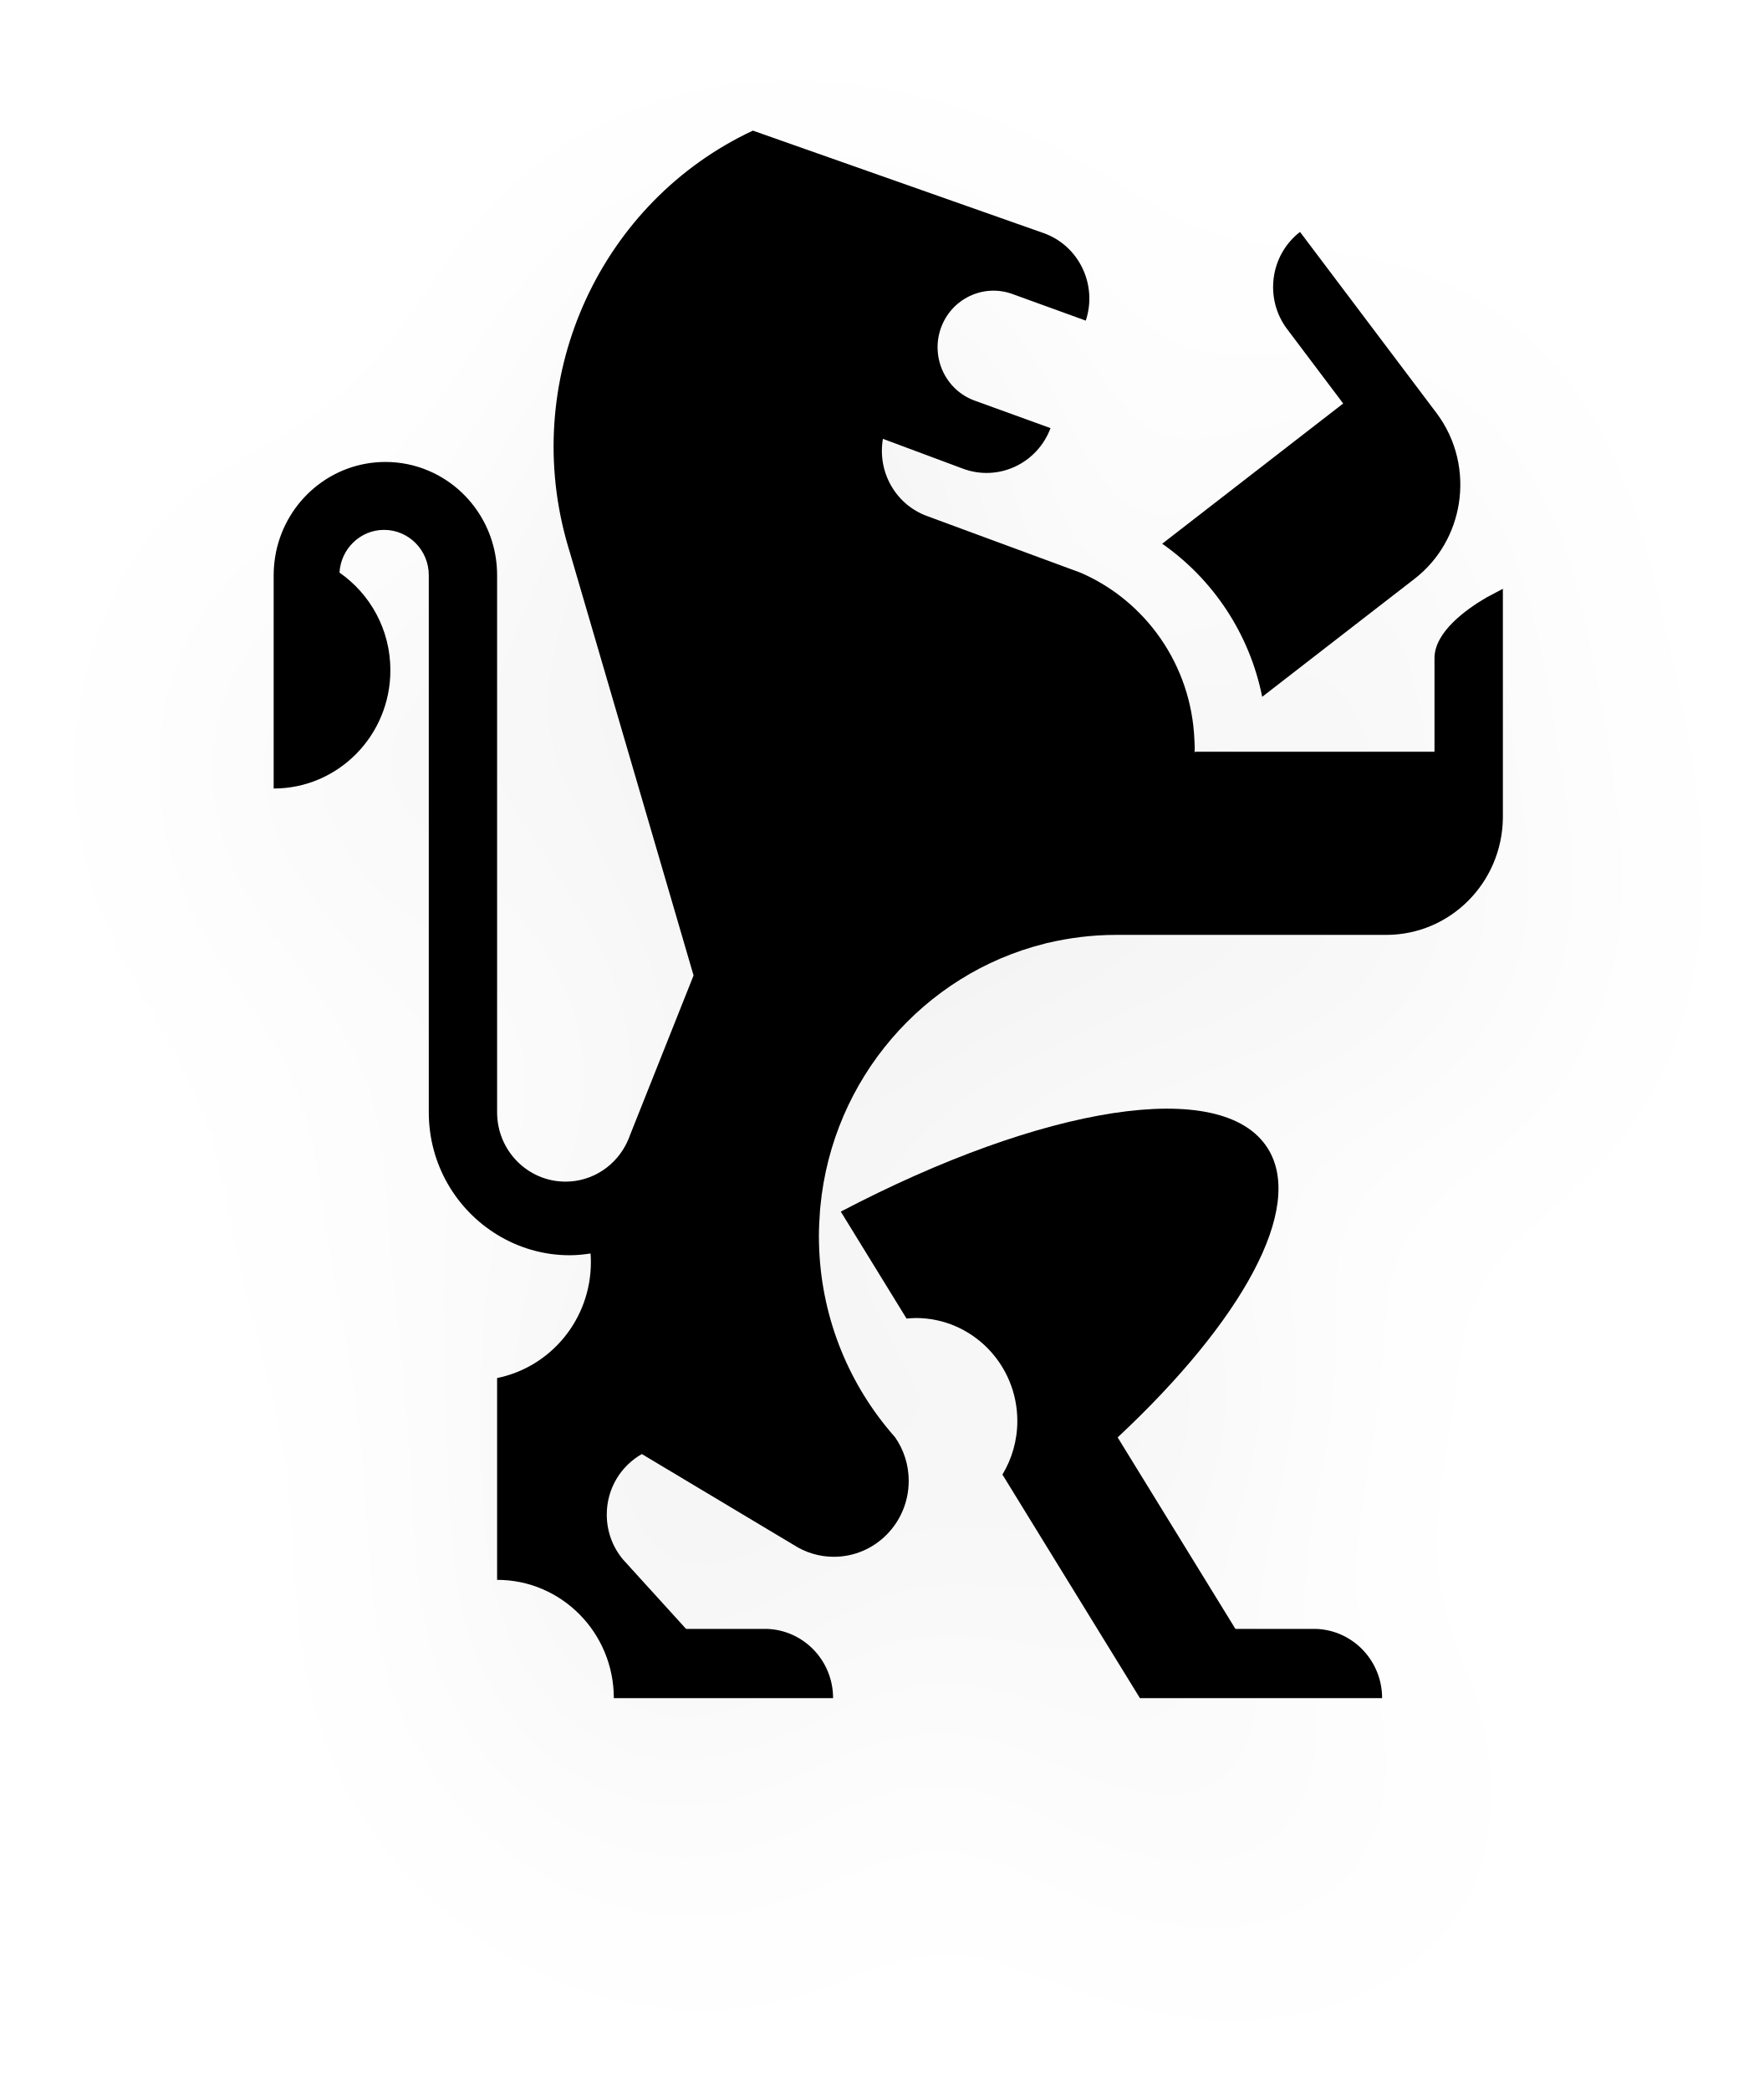
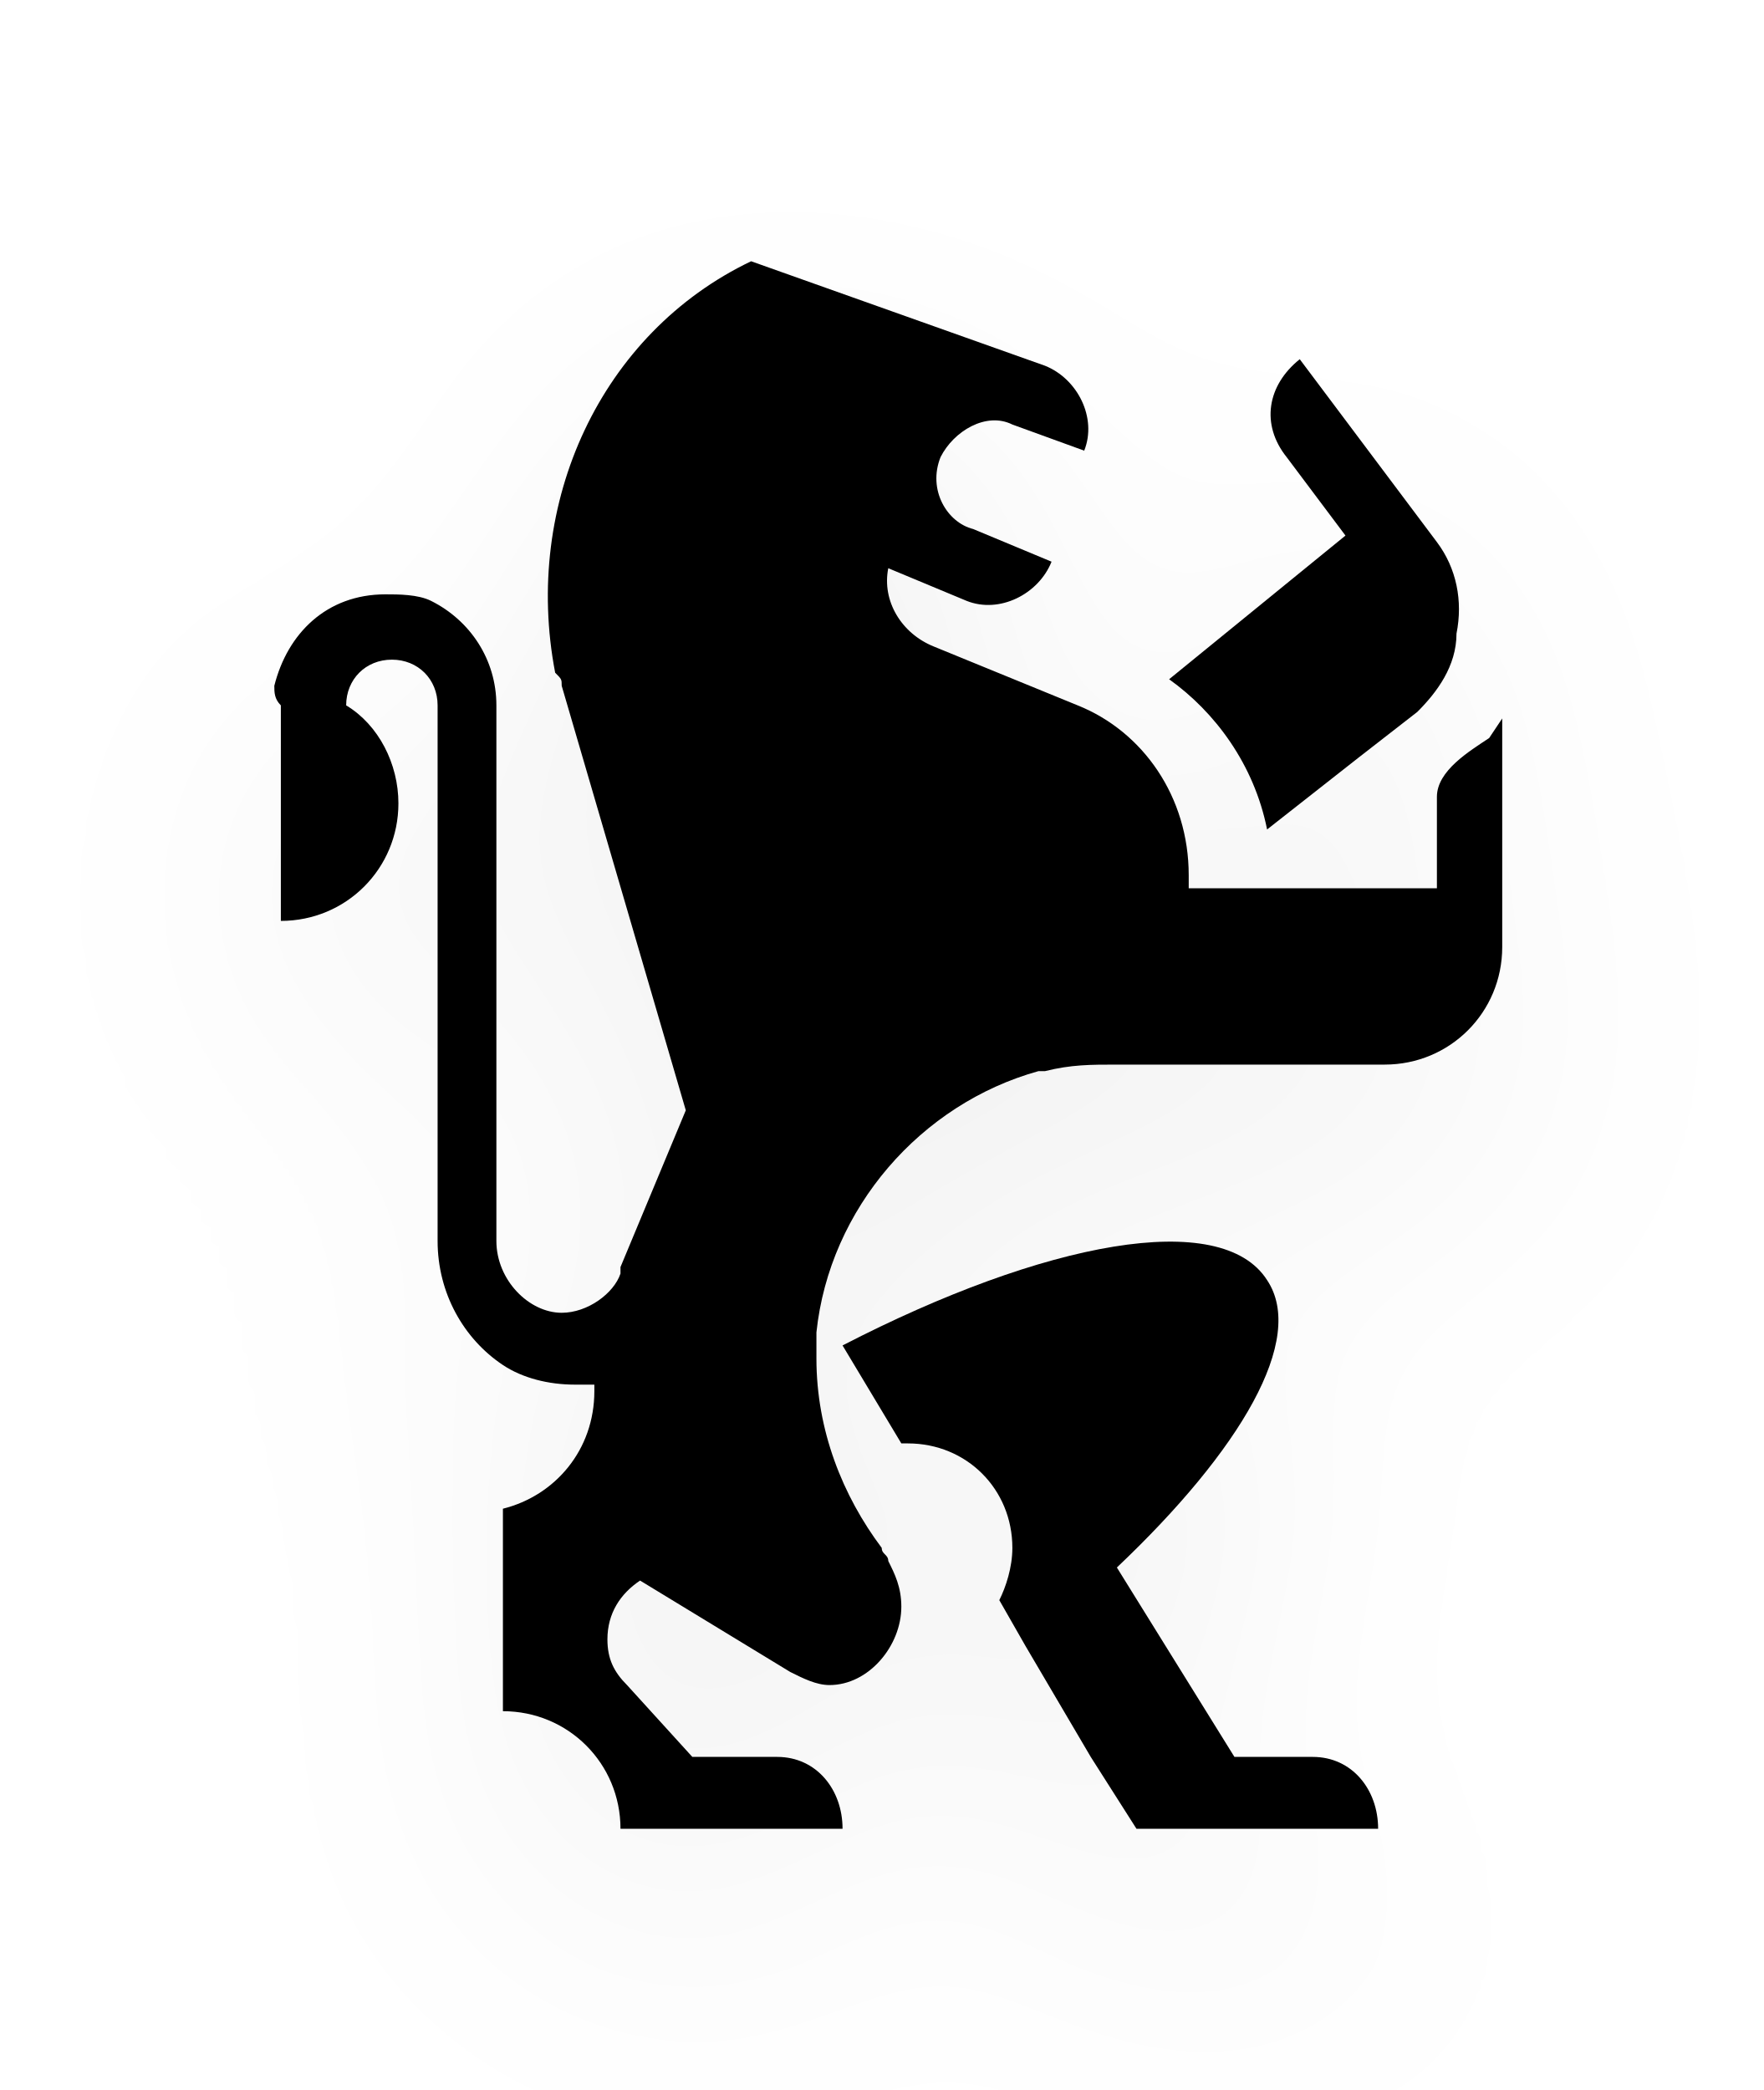
- <svg xmlns="http://www.w3.org/2000/svg" width="27px" height="32px" viewBox="0 0 27 32" version="1.1">
-   <defs>
-     <filter x="-50%" y="-50%" width="200%" height="200%" filterUnits="objectBoundingBox" id="filter-1">
-       <feOffset dx="0" dy="2" in="SourceAlpha" result="shadowOffsetOuter1" />
-       <feGaussianBlur stdDeviation="2" in="shadowOffsetOuter1" result="shadowBlurOuter1" />
-       <feColorMatrix values="0 0 0 0 0   0 0 0 0 0   0 0 0 0 0  0 0 0 0.05 0" type="matrix" in="shadowBlurOuter1" result="shadowMatrixOuter1" />
-       <feMerge>
-         <feMergeNode in="shadowMatrixOuter1" />
-         <feMergeNode in="SourceGraphic" />
-       </feMerge>
-     </filter>
-   </defs>
-   <g id="OPt-2" stroke="none" stroke-width="1" fill="none" fill-rule="evenodd">
-     <g id="prog2_pro3_Mobile-Portrait_opt2-Copy-2" transform="translate(-10, -15)" fill="#000000">
+ <svg xmlns="http://www.w3.org/2000/svg" version="1.1" id="Layer_1" x="0px" y="0px" viewBox="0 0 27 32" style="enable-background:new 0 0 27 32;" xml:space="preserve">
+   <style type="text/css">
+ 	.st0{filter:url(#filter-1);}
+ </style>
+   <filter filterUnits="objectBoundingBox" height="200%" id="filter-1" width="200%" x="-50%" y="-50%">
+     <feOffset dx="0" dy="2" in="SourceAlpha" result="shadowOffsetOuter1" />
+     <feGaussianBlur in="shadowOffsetOuter1" result="shadowBlurOuter1" stdDeviation="2" />
+     <feColorMatrix in="shadowBlurOuter1" result="shadowMatrixOuter1" type="matrix" values="0 0 0 0 0   0 0 0 0 0   0 0 0 0 0  0 0 0 0.05 0">
+ 		</feColorMatrix>
+     <feMerge>
+       <feMergeNode in="shadowMatrixOuter1" />
+       <feMergeNode in="SourceGraphic" />
+     </feMerge>
+   </filter>
+   <g id="OPt-2">
+     <g id="prog2_pro3_Mobile-Portrait_opt2-Copy-2" transform="translate(-10, -15)">
      <g id="nav">
-         <g id="Group-6" filter="url(#filter-1)">
-           <g id="ic_home" transform="translate(14, 17)">
-             <g id="Group" transform="translate(9.6, 12) scale(-1, 1) translate(-9.6, -12) ">
-               <path d="M1.542,6.862 L2.436,7.554 L3.875,8.669 C4.069,7.7 4.63,6.867 5.406,6.325 L2.635,4.178 L3.493,3.039 C3.844,2.573 3.756,1.907 3.296,1.551 L1.207,4.323 C0.898,4.733 0.79,5.235 0.864,5.708 C0.934,6.15 1.163,6.568 1.542,6.862 L1.542,6.862 Z" id="Shape" />
-               <path d="M10.327,16.551 C7.236,14.931 4.483,14.473 3.788,15.585 C3.218,16.499 4.188,18.233 6.088,20.008 L4.285,22.94 L3.057,22.94 C2.492,22.956 2.039,23.424 2.039,24 L3.633,24 L5.747,24 L6.399,22.94 L7.444,21.241 L7.852,20.577 C7.708,20.338 7.624,20.057 7.624,19.757 C7.624,18.886 8.321,18.18 9.18,18.18 C9.227,18.18 9.274,18.185 9.32,18.189 L10.327,16.551 L10.327,16.551 Z" id="Shape" />
-               <path d="M18.974,6.453 C18.812,5.665 18.124,5.073 17.299,5.073 C17.064,5.073 16.839,5.121 16.635,5.209 C16.021,5.471 15.589,6.088 15.589,6.807 L15.589,15.031 C15.589,15.617 15.12,16.092 14.542,16.092 C14.121,16.092 13.759,15.84 13.593,15.476 C13.578,15.444 13.565,15.411 13.553,15.377 L12.581,12.935 L14.468,6.481 C14.469,6.477 14.471,6.472 14.472,6.468 C14.495,6.396 14.515,6.323 14.535,6.251 C15.222,3.722 13.986,1.082 11.673,0 L7.23,1.566 C6.684,1.755 6.393,2.356 6.576,2.909 L7.701,2.501 C8.146,2.34 8.636,2.575 8.795,3.025 C8.954,3.476 8.722,3.973 8.277,4.134 L7.116,4.555 C7.319,5.099 7.916,5.377 8.456,5.176 L9.682,4.719 C9.769,5.22 9.492,5.725 9.004,5.902 L6.655,6.769 C5.664,7.198 4.961,8.176 4.913,9.325 C4.911,9.367 4.908,9.409 4.908,9.452 C4.908,9.478 4.911,9.504 4.911,9.53 C4.907,9.518 4.904,9.51 4.904,9.51 L1.237,9.51 L1.237,8.076 C1.237,7.676 0.749,7.327 0.439,7.147 L0.19,7.015 L0.19,10.528 C0.204,11.517 0.997,12.314 1.976,12.314 L6.111,12.314 C6.478,12.314 6.834,12.359 7.175,12.441 C7.158,12.437 7.142,12.431 7.125,12.426 C7.143,12.432 7.161,12.437 7.179,12.441 C7.19,12.444 7.2,12.447 7.211,12.45 C9.054,12.912 10.454,14.514 10.64,16.477 C10.644,16.511 10.646,16.545 10.648,16.58 C10.656,16.694 10.662,16.808 10.662,16.924 C10.662,18.028 10.278,19.042 9.639,19.836 C9.593,19.894 9.544,19.951 9.495,20.007 C9.364,20.196 9.287,20.425 9.287,20.673 C9.287,21.315 9.8,21.836 10.434,21.836 C10.661,21.836 10.873,21.768 11.052,21.652 L13.373,20.263 C13.694,20.445 13.91,20.791 13.91,21.19 C13.91,21.453 13.816,21.694 13.659,21.88 L12.696,22.94 L11.52,22.94 L11.52,22.94 L11.463,22.94 C10.898,22.956 10.445,23.424 10.445,24 L12.538,24 L12.538,24 L13.802,24 C13.802,23 14.602,22.189 15.589,22.189 L15.589,19.099 C14.77,18.934 14.153,18.202 14.153,17.323 C14.153,17.279 14.155,17.236 14.158,17.192 C14.263,17.208 14.369,17.219 14.478,17.219 C14.885,17.219 15.264,17.103 15.589,16.904 C16.215,16.521 16.635,15.827 16.635,15.031 L16.635,6.807 C16.635,6.424 16.942,6.113 17.32,6.113 C17.684,6.113 17.981,6.403 18.002,6.767 C17.532,7.094 17.223,7.641 17.223,8.262 C17.223,9.263 18.023,10.073 19.01,10.073 L19.01,6.807 C19.01,6.686 18.997,6.567 18.974,6.453 L18.974,6.453 Z" id="Shape" />
+         <g id="Group-6" class="st0">
+           <g id="ic_home_1_" transform="translate(14, 17)">
+             <g id="Group_1_" transform="translate(9.6, 12) scale(-1, 1) translate(-9.6, -12) ">
+               <path id="Shape_5_" d="M1.5,8.9l0.9,0.7l1.4,1.1c0.2-1,0.8-1.8,1.5-2.3L2.6,6.2L3.5,5c0.4-0.5,0.3-1.1-0.2-1.5L1.2,6.3        C0.9,6.7,0.8,7.2,0.9,7.7C0.9,8.2,1.2,8.6,1.5,8.9L1.5,8.9z" />
+               <path id="Shape_4_" d="M10.3,18.6c-3.1-1.6-5.8-2.1-6.5-1c-0.6,0.9,0.4,2.6,2.3,4.4l-1.8,2.9H3.1c-0.6,0-1,0.5-1,1.1h1.6h2.1        l0.7-1.1l1-1.7l0.4-0.7c-0.1-0.2-0.2-0.5-0.2-0.8c0-0.9,0.7-1.6,1.6-1.6c0,0,0.1,0,0.1,0L10.3,18.6L10.3,18.6z" />
+               <path id="Shape_3_" d="M19,8.5c-0.2-0.8-0.8-1.4-1.7-1.4c-0.2,0-0.5,0-0.7,0.1c-0.6,0.3-1,0.9-1,1.6V17c0,0.6-0.5,1.1-1,1.1        c-0.4,0-0.8-0.3-0.9-0.6c0,0,0-0.1,0-0.1l-1-2.4l1.9-6.5c0,0,0,0,0,0c0-0.1,0-0.1,0.1-0.2C15.2,5.7,14,3.1,11.7,2L7.2,3.6        C6.7,3.8,6.4,4.4,6.6,4.9l1.1-0.4C8.1,4.3,8.6,4.6,8.8,5C9,5.5,8.7,6,8.3,6.1L7.1,6.6c0.2,0.5,0.8,0.8,1.3,0.6l1.2-0.5        c0.1,0.5-0.2,1-0.7,1.2L6.7,8.8c-1,0.4-1.7,1.4-1.7,2.6c0,0,0,0.1,0,0.1c0,0,0,0.1,0,0.1c0,0,0,0,0,0H1.2v-1.4        c0-0.4-0.5-0.7-0.8-0.9L0.2,9v3.5c0,1,0.8,1.8,1.8,1.8h4.1c0.4,0,0.7,0,1.1,0.1c0,0,0,0,0,0c0,0,0,0,0.1,0c0,0,0,0,0,0        c1.8,0.5,3.2,2.1,3.4,4c0,0,0,0.1,0,0.1c0,0.1,0,0.2,0,0.3c0,1.1-0.4,2.1-1,2.9c0,0.1-0.1,0.1-0.1,0.2        c-0.1,0.2-0.2,0.4-0.2,0.7c0,0.6,0.5,1.2,1.1,1.2c0.2,0,0.4-0.1,0.6-0.2l2.3-1.4c0.3,0.2,0.5,0.5,0.5,0.9        c0,0.3-0.1,0.5-0.3,0.7l-1,1.1h-1.2h0h-0.1c-0.6,0-1,0.5-1,1.1h2.1h0h1.3c0-1,0.8-1.8,1.8-1.8v-3.1c-0.8-0.2-1.4-0.9-1.4-1.8        c0,0,0-0.1,0-0.1c0.1,0,0.2,0,0.3,0c0.4,0,0.8-0.1,1.1-0.3c0.6-0.4,1-1.1,1-1.9V8.8c0-0.4,0.3-0.7,0.7-0.7        c0.4,0,0.7,0.3,0.7,0.7c-0.5,0.3-0.8,0.9-0.8,1.5c0,1,0.8,1.8,1.8,1.8V8.8C19,8.7,19,8.6,19,8.5L19,8.5z" />
            </g>
          </g>
        </g>
      </g>
    </g>
  </g>
</svg>
